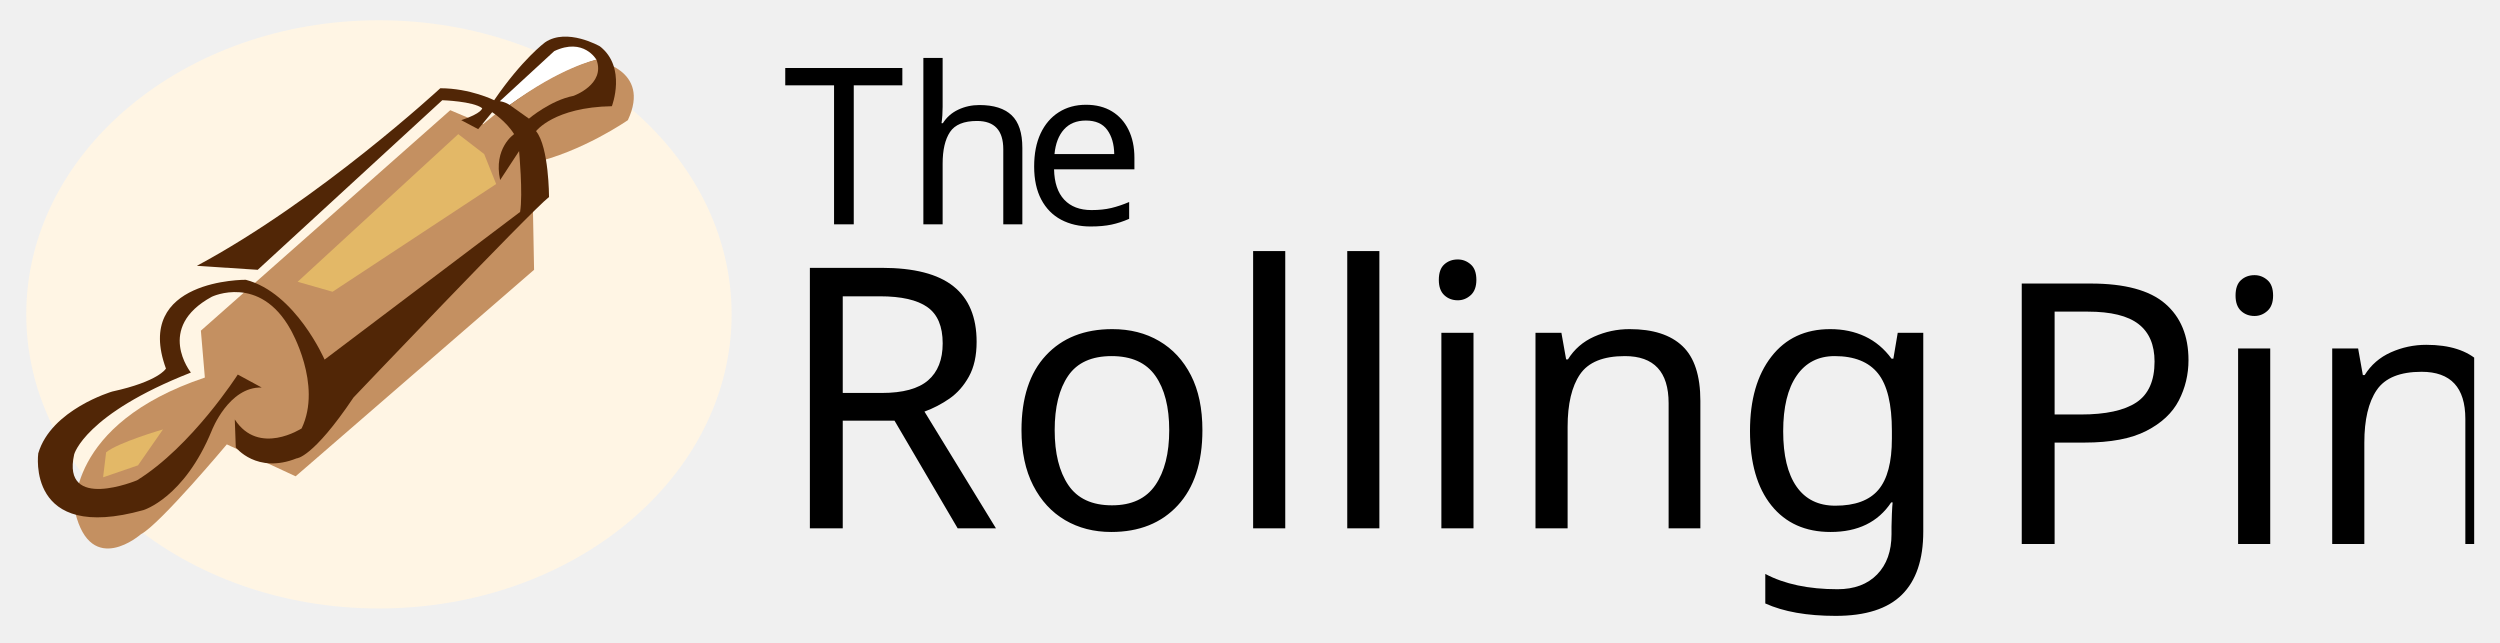
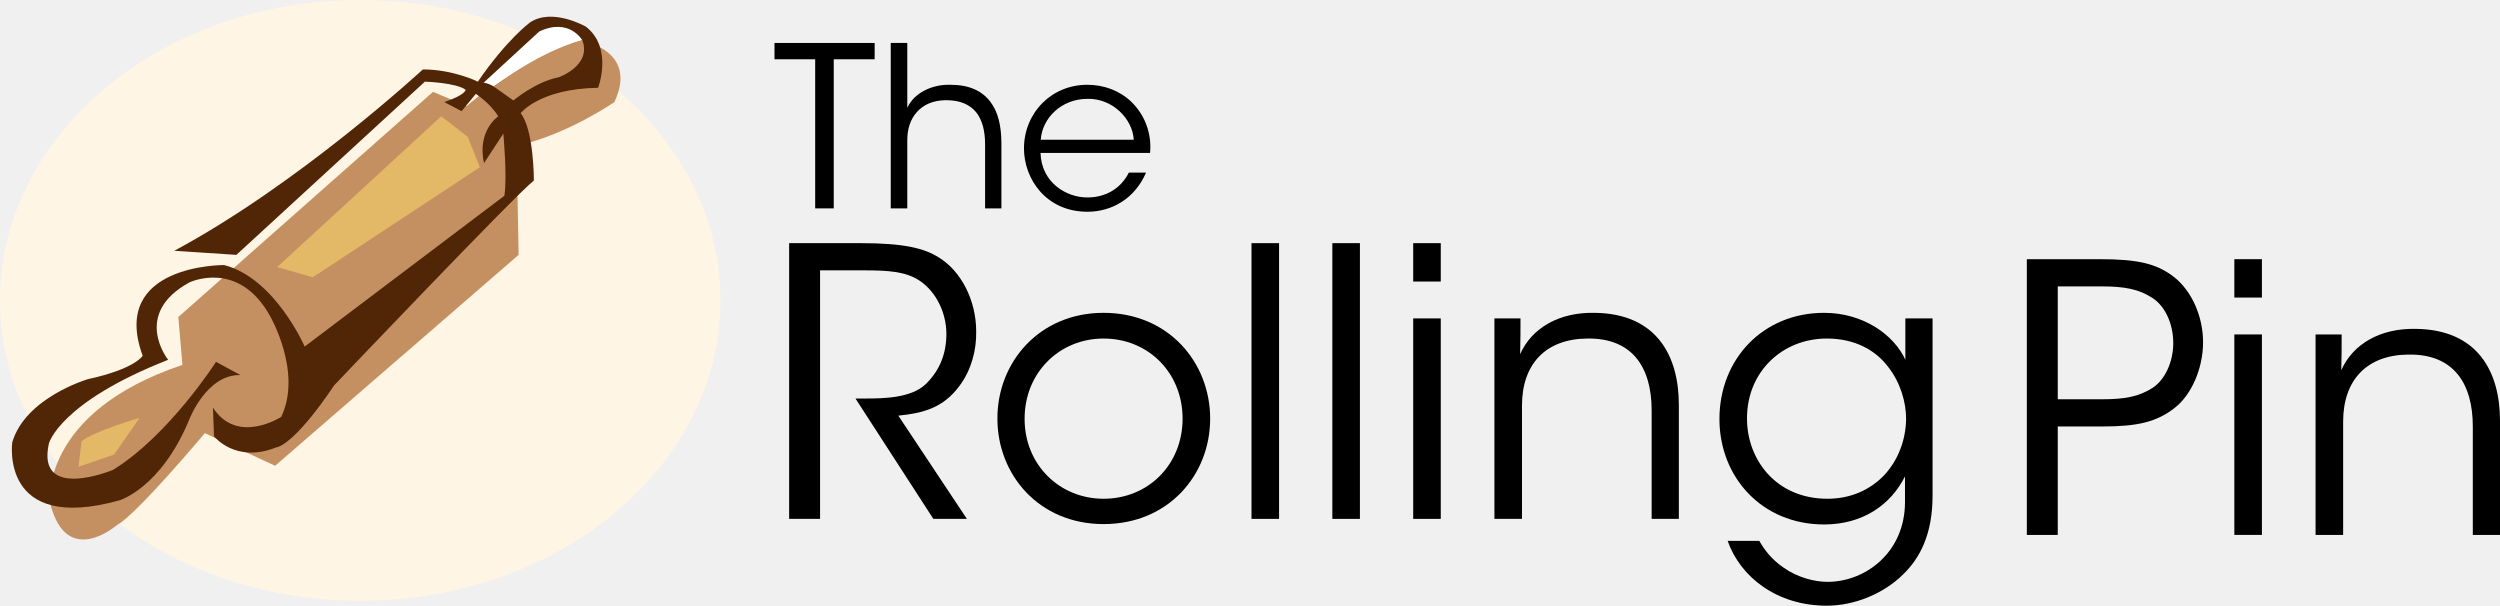
- <svg xmlns="http://www.w3.org/2000/svg" xmlns:xlink="http://www.w3.org/1999/xlink" version="1.1" id="Layer_1" x="0px" y="0px" width="735.599px" height="189.157px" viewBox="-7.727 -5.962 735.599 189.157" enable-background="new -7.727 -5.962 735.599 189.157" xml:space="preserve">
+ <svg xmlns="http://www.w3.org/2000/svg" version="1.1" id="Layer_1" x="0px" y="0px" width="720.257px" height="174.5px" viewBox="0 0 720.257 174.5" enable-background="new 0 0 720.257 174.5" xml:space="preserve">
  <path fill="#FFF5E4" d="M207.544,86.536c0,47.792-46.461,86.536-103.772,86.536C46.458,173.072,0,134.328,0,86.536  S46.458,0,103.772,0C161.083,0,207.544,38.744,207.544,86.536" />
  <path fill="#C49061" d="M52.551,105.127l-1.173-13.796l73.381-64.871l9.687,4.109c0,0,23.483-20.255,33.17-18.787  c0,0,16.437,2.645,9.395,17.614c0,0-13.505,9.392-28.182,12.623l0.59,31.406l-70.157,60.762l-20.252-9.395  c0,0-19.668,23.483-25.246,26.419c0,0-14.678,12.915-19.373-6.456C14.39,144.756,11.454,118.923,52.551,105.127" />
  <path fill="#512606" d="M48.441,103.66c0,0-10.568-13.21,6.164-22.31c0,0,14.091-6.751,23.188,9.687c0,0,9.395,16.146,3.231,29.06  c0,0-12.623,8.219-19.668-2.641l0.295,8.219c0,0,6.164,7.927,17.905,3.228c0,0,4.696,0,16.732-17.905  c0,0,51.953-54.598,57.53-58.999c0,0,0-14.678-3.814-19.373c0,0,5.282-7.046,22.306-7.337c0,0,4.404-11.45-3.519-17.614  c0,0-9.687-5.577-16.146-1.173c0,0-6.751,4.991-14.969,17.024c0,0-7.046-3.523-15.851-3.523c0,0-35.519,32.878-71.625,52.251  l17.905,1.173c0,0,50.488-46.379,54.306-49.902c0,0,9.1,0.295,11.741,2.35c0,0,0,1.468-6.164,3.523l4.987,2.641l4.109-4.991  c0,0,4.113,2.641,6.459,6.459c0,0-6.164,4.109-4.109,13.501l5.577-8.514c0,0,1.173,12.623,0.295,17.905L87.774,99.845  c0,0-8.514-19.668-23.188-23.483c0,0-33.17-0.295-23.483,26.124c0,0-2.065,3.763-15.81,6.757c0,0-17.974,5.286-21.764,18.194  c0,0-3.711,26.381,30.926,16.695c0,0,11.982-3.523,20.149-23.448c0,0,4.991-12.915,14.678-12.62l-7.046-3.818  c0,0-13.501,21.133-29.647,31.115c0,0-22.275,9.299-18.492-7.632C14.098,127.729,17.185,115.94,48.441,103.66" />
  <path fill="#FFFFFF" d="M139.338,23.819c0,0,1.468,0.144,2.912,1.111c0,0,13.673-9.917,25.52-13.319c0,0-3.739-6.634-12.417-2.535  L139.338,23.819z" />
  <path fill="#E3B867" d="M23.491,127.142l-0.882,7.337l10.273-3.523l7.341-10.565C40.223,120.392,27.013,124.206,23.491,127.142" />
  <polygon fill="#E3B867" points="127.108,33.505 79.85,76.948 90.124,79.884 138.262,48.183 134.74,39.374 " />
  <path fill="#C49061" d="M142.257,24.935l5.649,4.01c0,0,6.363-5.399,13.093-6.696c0,0,9.536-3.379,6.764-10.668  C167.763,11.581,157.243,13.79,142.257,24.935" />
-   <text transform="matrix(1 0 0 1 222.6853 60.0382)" font-family="'ITCAvantGardeStd-Bk'" font-size="64.403">Th</text>
-   <text transform="matrix(1 0 0 1 293.0144 60.0382)" font-family="'ITCAvantGardeStd-Bk'" font-size="64.403">e</text>
+   <g enable-background="new    ">
+     <path d="M234.858,17.078h-11.722v-4.701h28.854v4.701h-11.787v42.96h-5.346V17.078z" />
+     <path d="M256.626,12.377h4.766v12.688v5.99c2.125-4.573,7.471-6.763,12.366-6.634c5.475,0,9.082,1.739,11.465,4.766   c2.383,3.027,3.285,7.214,3.285,12.174v18.678h-4.702V41.553c0-3.735-0.773-6.892-2.512-9.146   c-1.868-2.254-4.573-3.542-8.695-3.542c-3.8,0-6.634,1.353-8.438,3.413c-1.868,2.062-2.77,4.896-2.77,8.051v19.709h-4.766V12.377z" />
+   </g>
+   <g enable-background="new    ">
+     <path d="M299.777,44.066c0.258,8.694,7.665,12.881,13.525,12.816c5.346,0,9.661-2.641,11.916-7.148h4.959   c-1.61,3.735-4.058,6.569-7.021,8.437c-2.898,1.868-6.312,2.834-9.854,2.834c-12.044,0-18.292-9.597-18.292-18.227   c0-10.177,7.858-18.356,18.228-18.356c4.895,0,9.403,1.739,12.688,4.895c3.993,3.865,5.925,9.211,5.41,14.75H299.777z    M326.635,40.265c-0.322-6.054-6.183-11.979-13.333-11.786c-7.471,0-13.01,5.475-13.461,11.786H326.635z" />
+   </g>
  <g>
-     <defs>
-       <rect id="SVGID_1_" x="-7.727" y="-5.962" width="728" height="185.512" />
-     </defs>
-     <clipPath id="SVGID_2_">
-       <use xlink:href="#SVGID_1_" overflow="visible" />
-     </clipPath>
-     <g clip-path="url(#SVGID_2_)">
-       <text transform="matrix(1 0 0 1 220.1638 149.4884)" font-family="'ITCAvantGardeStd-Bk'" font-size="107.339">Rolling</text>
+     <g>
+       <g>
+         <g enable-background="new    ">
+           <path d="M227.356,70.053h20.717c12.452,0,18.249,1.503,22.328,4.079c6.441,3.864,10.842,12.345,10.842,21.361      c0.107,5.367-1.396,11.057-4.723,15.565c-4.723,6.44-10.413,7.943-17.712,8.695l19.751,29.734h-9.661l-22.435-34.673h2.576      c5.582,0,13.311-0.107,17.604-4.079c4.187-4.079,6.012-8.909,6.012-14.599c0-5.904-2.898-12.13-7.836-15.351      c-3.972-2.576-8.91-2.898-16.102-2.898h-12.452v71.6h-8.91V70.053z" />
+           <path d="M287.357,120.505c0-16.102,12.022-30.379,30.593-30.379c18.678,0,30.701,14.277,30.701,30.486      s-12.023,30.379-30.701,30.379c-18.571,0-30.593-14.17-30.593-30.379V120.505z M295.193,120.72      c0,13.096,9.983,22.972,22.757,22.972c12.882,0,22.757-9.876,22.757-23.079s-9.875-23.079-22.757-23.079      c-12.774,0-22.757,9.876-22.757,23.079V120.72z" />
+           <path d="M360.561,70.053h7.943v79.436h-7.943V70.053z" />
+           <path d="M383.853,70.053h7.943v79.436h-7.943V70.053z" />
+           <path d="M407.145,70.053h7.943V81.11h-7.943V70.053z M407.145,91.737h7.943v57.752h-7.943V91.737z" />
+           <path d="M430.544,91.737h7.515c0,3.221,0,6.44-0.107,10.306c3.327-7.515,11.164-12.131,21.469-11.916      c17.927,0.215,24.26,12.452,24.26,26.515v32.848h-7.836v-31.237c0-12.452-5.582-20.933-18.57-20.718      c-11.916,0.107-18.786,7.299-18.786,19.322v32.633h-7.943V91.737z" />
+           <path d="M556.776,142.833c0,10.949-3.543,17.927-8.588,22.757c-5.689,5.582-14.062,8.91-21.898,8.91      c-14.384,0-24.904-8.266-28.554-18.679h9.124c1.396,2.47,3.436,5.261,6.87,7.622c4.187,3.006,9.125,4.187,12.774,4.187      c11.057,0,22.328-8.588,22.328-22.972v-7.407c-4.079,8.158-12.131,13.848-23.294,13.848c-18.034,0-30.164-13.74-30.164-30.379      c0-17.282,12.56-30.594,30.164-30.594c11.378,0,20.181,6.441,23.401,13.525V91.737h7.836V142.833z M503.318,120.613      c0,11.7,8.266,23.079,23.187,23.079c6.548,0,12.13-2.469,16.209-6.655c3.972-4.187,6.333-9.983,6.44-16.316      c0-4.831-1.609-10.52-5.26-15.136c-3.542-4.616-9.339-8.051-17.604-8.051c-12.667,0-22.972,9.446-22.972,22.972V120.613z" />
+         </g>
+       </g>
    </g>
-     <g clip-path="url(#SVGID_2_)">
-       <text transform="matrix(1 0 0 1 576.7439 154.1066)" font-family="'ITCAvantGardeStd-Bk'" font-size="107.339">Pin</text>
+     <g>
+       <g>
+         <g enable-background="new    ">
+           <path d="M604.869,74.671c11.164,0,16.424,1.288,21.361,5.045c5.26,4.079,8.48,11.486,8.48,18.893      c0,7.515-3.328,15.136-8.158,18.894c-5.26,4.079-10.627,5.367-20.933,5.367h-12.773v31.237h-8.91V74.671H604.869z       M592.846,115.033h12.666c6.655,0,10.734-0.751,14.707-3.327c3.435-2.255,5.903-7.3,5.903-12.882      c0-5.689-2.469-10.734-6.011-12.988c-3.972-2.576-8.051-3.328-14.814-3.328h-12.451V115.033z" />
+           <path d="M643.722,74.671h7.943v11.057h-7.943V74.671z M643.722,96.355h7.943v57.752h-7.943V96.355z" />
+           <path d="M667.121,96.355h7.515c0,3.221,0,6.44-0.107,10.306c3.327-7.515,11.164-12.131,21.469-11.916      c17.927,0.215,24.26,12.452,24.26,26.515v32.848h-7.836V122.87c0-12.452-5.582-20.933-18.57-20.718      c-11.916,0.107-18.786,7.299-18.786,19.322v32.633h-7.943V96.355z" />
+         </g>
+       </g>
    </g>
  </g>
</svg>
